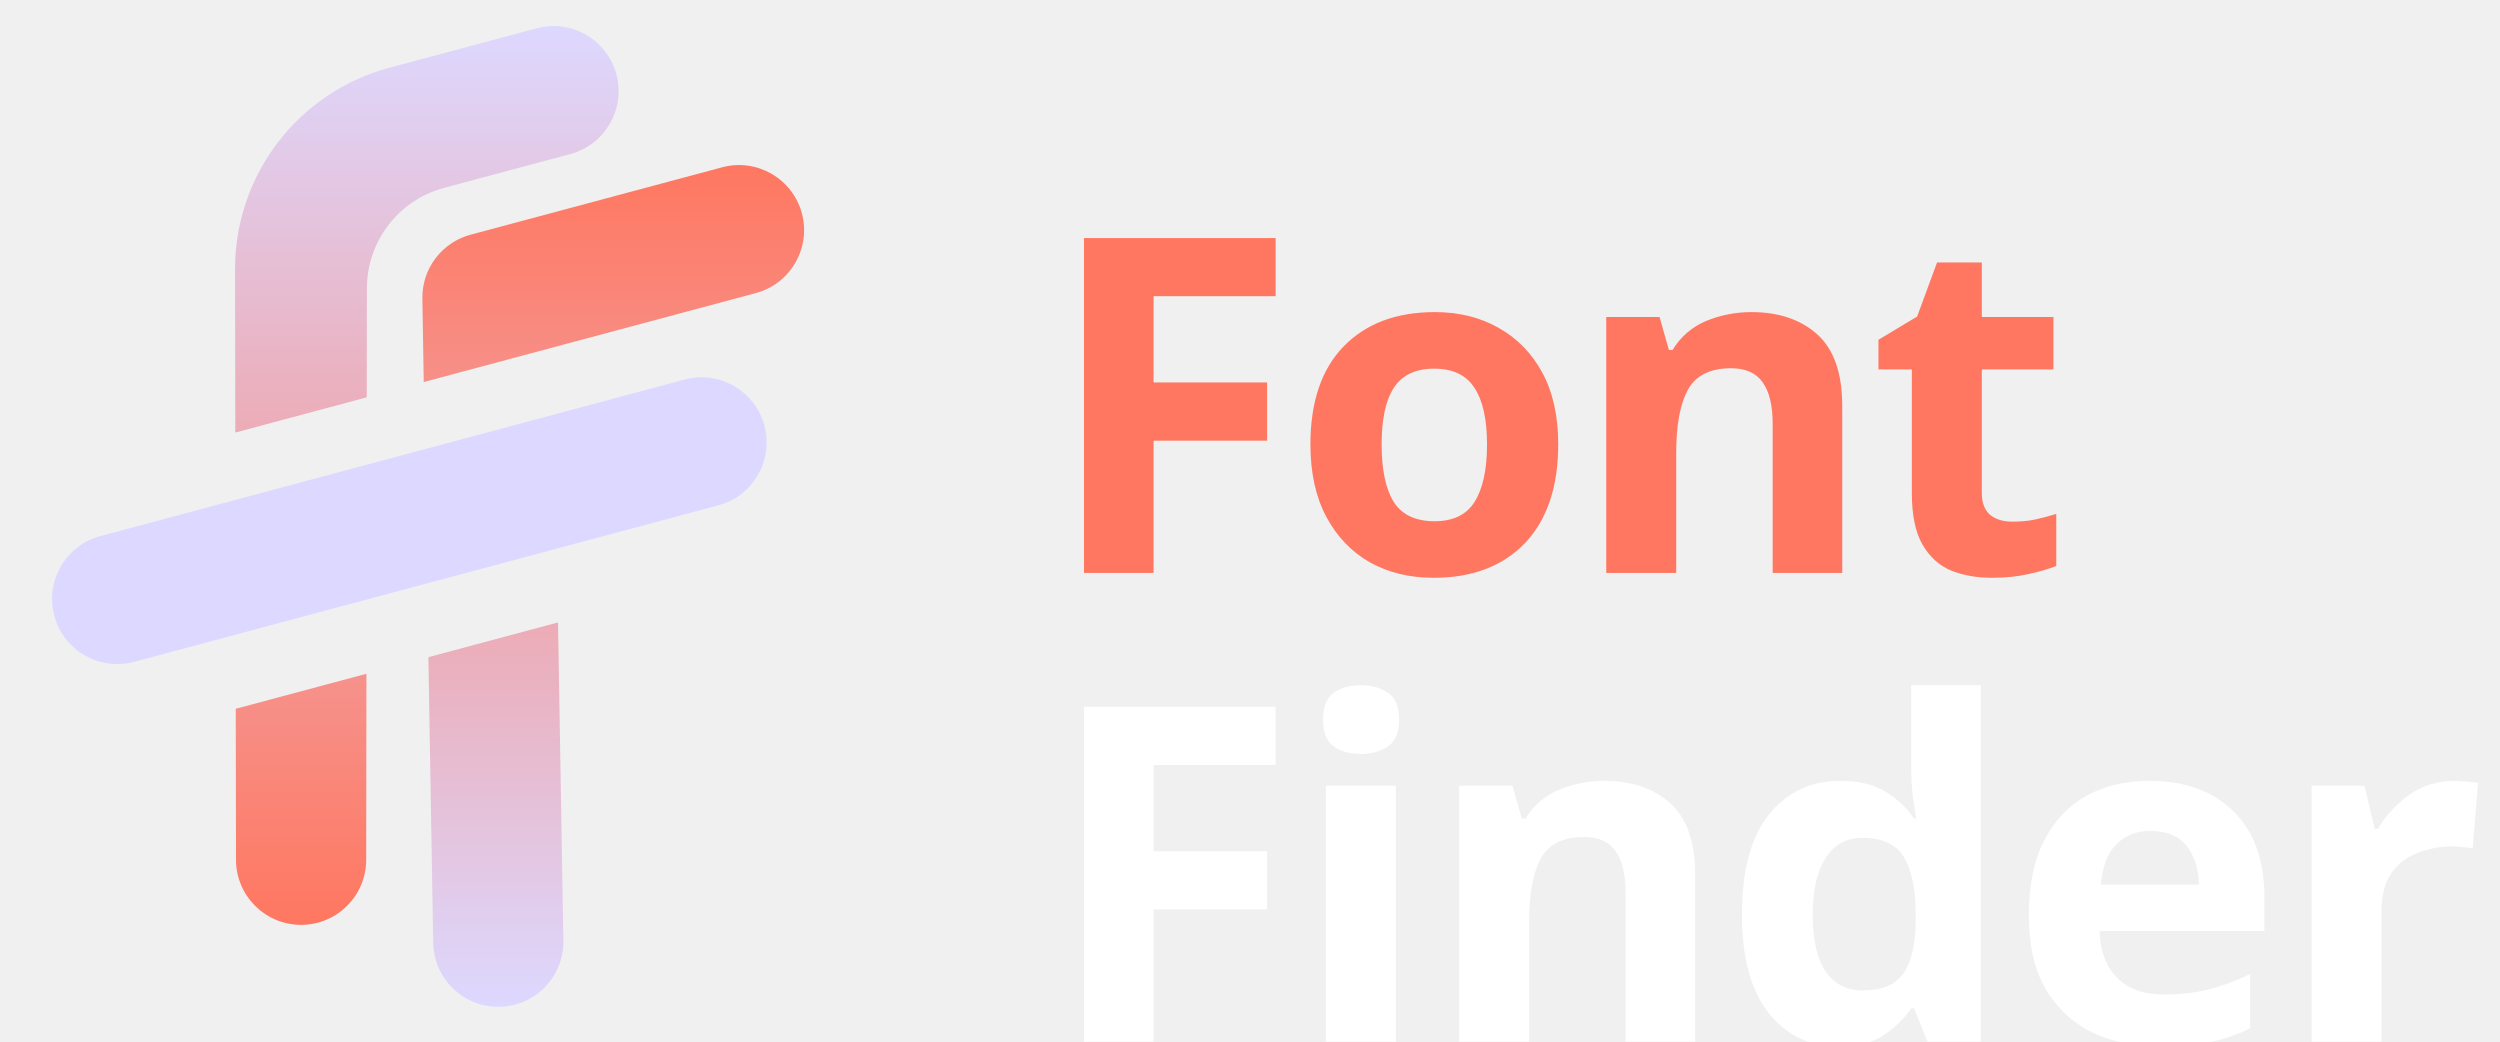
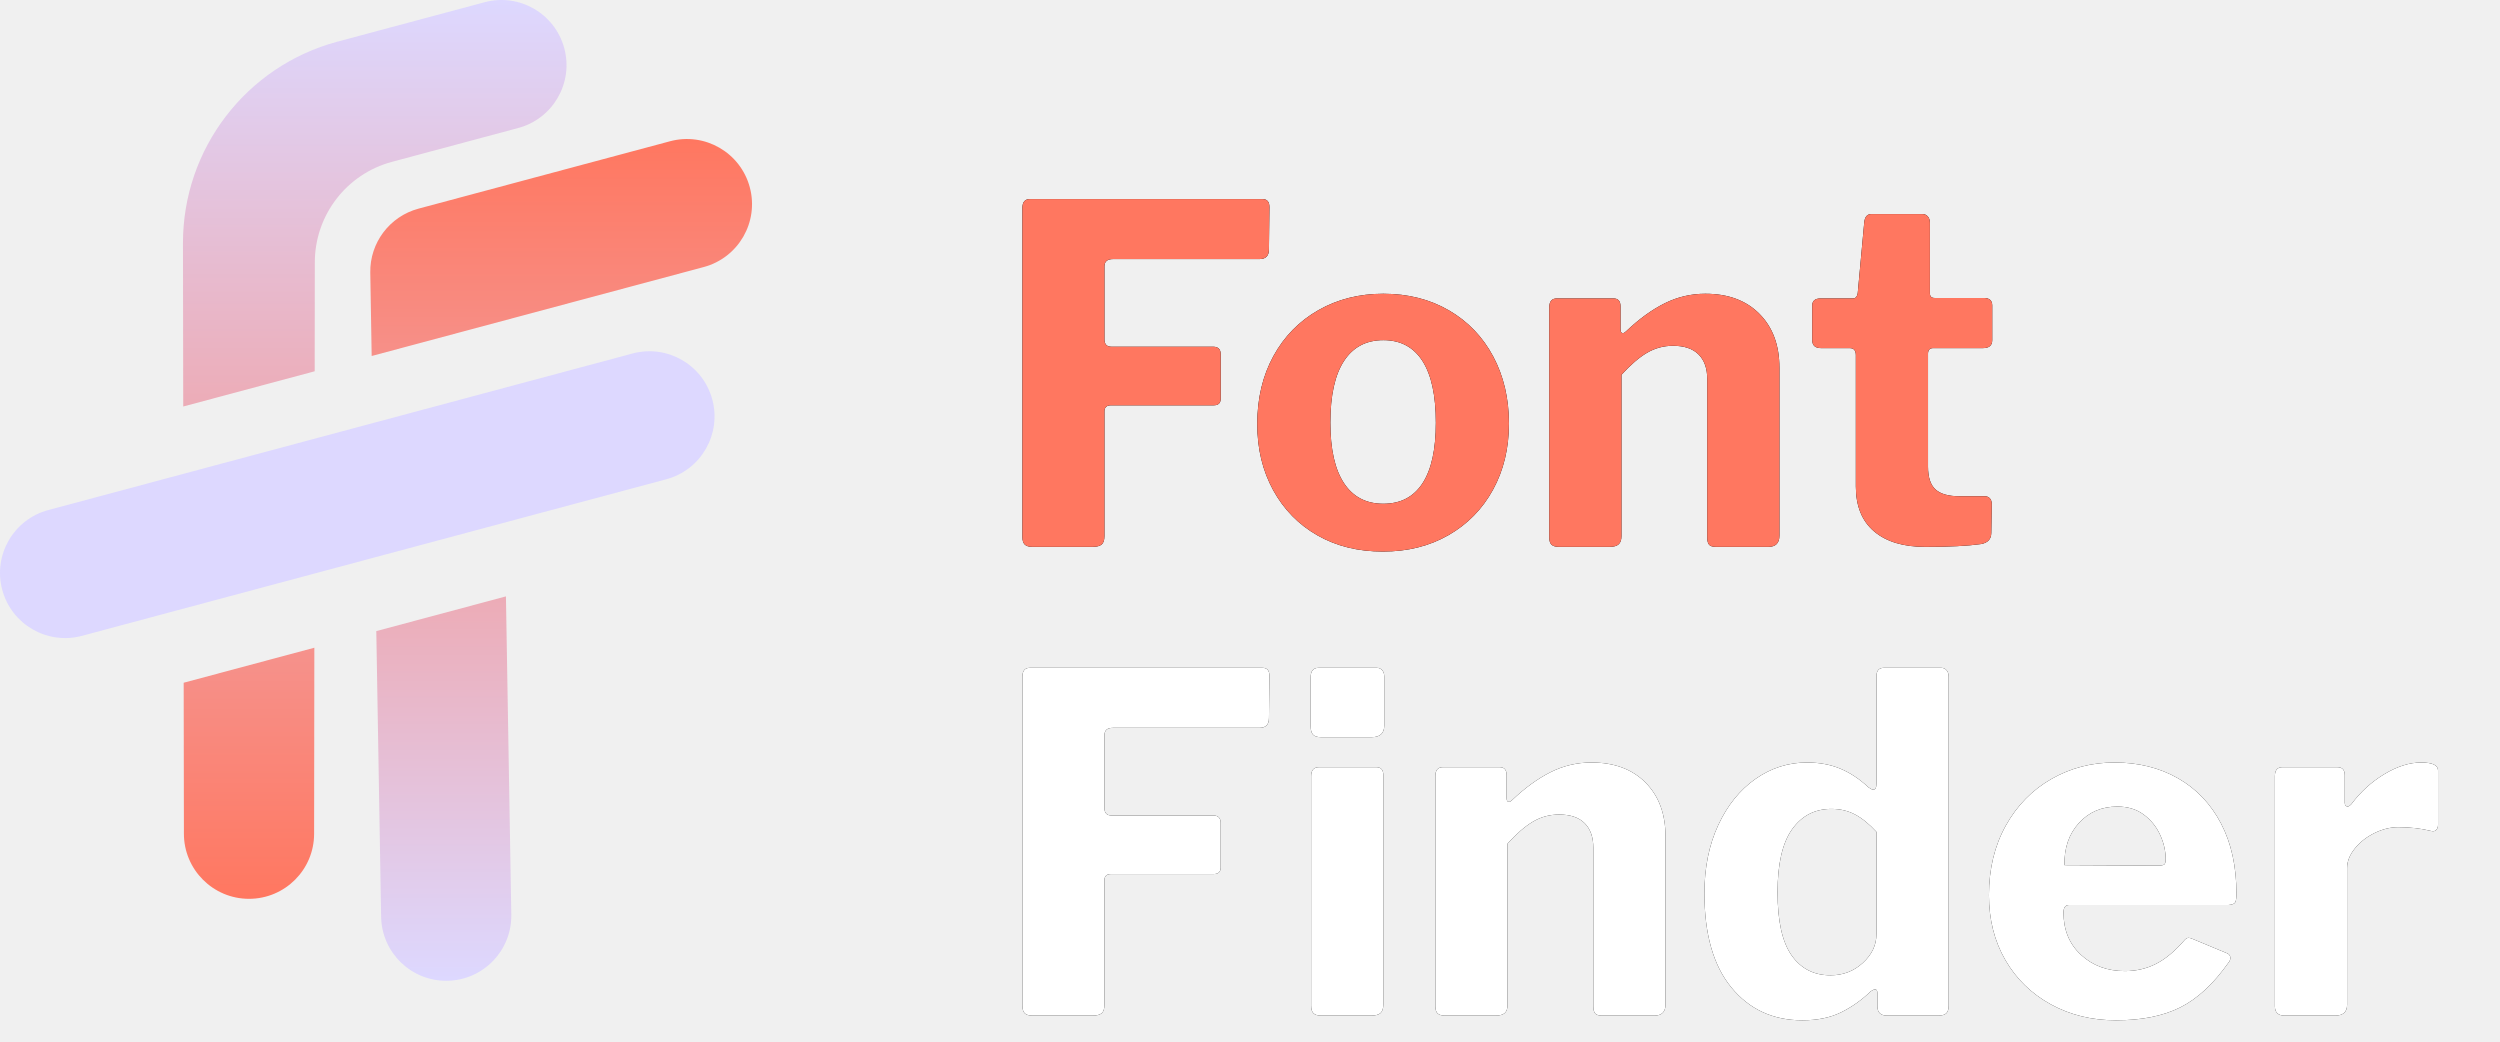
- <svg xmlns="http://www.w3.org/2000/svg" width="96px" height="40px" viewBox="0 0 96 40" version="1.1">
+ <svg xmlns="http://www.w3.org/2000/svg" xmlns:xlink="http://www.w3.org/1999/xlink" width="96px" height="40px" viewBox="0 0 96 40" version="1.1">
  <defs>
-     <linearGradient x1="50%" y1="100%" x2="50%" y2="3.061617e-15%" id="linearGradient-1">
+     <path d="M39.26,7.986 C39.26,7.758 39.356,7.644 39.548,7.644 L48.476,7.644 C48.656,7.644 48.746,7.746 48.746,7.95 L48.728,9.57 C48.728,9.822 48.608,9.948 48.368,9.948 L42.752,9.948 C42.632,9.948 42.545,9.972 42.491,10.02 C42.437,10.068 42.41,10.14 42.41,10.236 L42.41,13.026 C42.41,13.218 42.5,13.314 42.68,13.314 L46.586,13.314 C46.778,13.314 46.874,13.41 46.874,13.602 L46.874,15.312 C46.874,15.48 46.784,15.564 46.604,15.564 L42.662,15.564 C42.494,15.564 42.41,15.642 42.41,15.798 L42.41,20.586 C42.41,20.742 42.374,20.85 42.302,20.91 C42.23,20.97 42.11,21 41.942,21 L39.656,21 C39.512,21 39.41,20.97 39.35,20.91 C39.29,20.85 39.26,20.754 39.26,20.622 L39.26,7.986 Z M53.102,21.18 C52.154,21.18 51.317,20.973 50.591,20.559 C49.865,20.145 49.298,19.566 48.89,18.822 C48.482,18.078 48.278,17.232 48.278,16.284 C48.278,15.3 48.485,14.43 48.899,13.674 C49.313,12.918 49.889,12.33 50.627,11.91 C51.365,11.49 52.196,11.28 53.12,11.28 C54.068,11.28 54.908,11.493 55.64,11.919 C56.372,12.345 56.939,12.936 57.341,13.692 C57.743,14.448 57.944,15.306 57.944,16.266 C57.944,17.214 57.74,18.06 57.332,18.804 C56.924,19.548 56.354,20.13 55.622,20.55 C54.89,20.97 54.05,21.18 53.102,21.18 Z M53.12,19.344 C53.78,19.344 54.281,19.083 54.623,18.561 C54.965,18.039 55.136,17.262 55.136,16.23 C55.136,15.186 54.965,14.397 54.623,13.863 C54.281,13.329 53.78,13.062 53.12,13.062 C52.46,13.062 51.956,13.329 51.608,13.863 C51.26,14.397 51.086,15.186 51.086,16.23 C51.086,17.25 51.26,18.024 51.608,18.552 C51.956,19.08 52.46,19.344 53.12,19.344 Z M59.87,21 C59.738,21 59.642,20.973 59.582,20.919 C59.522,20.865 59.492,20.772 59.492,20.64 L59.492,11.802 C59.492,11.574 59.588,11.46 59.78,11.46 L61.958,11.46 C62.138,11.46 62.228,11.562 62.228,11.766 L62.228,12.648 C62.228,12.744 62.258,12.792 62.318,12.792 C62.354,12.792 62.396,12.768 62.444,12.72 C62.936,12.252 63.428,11.895 63.92,11.649 C64.412,11.403 64.934,11.28 65.486,11.28 C66.362,11.28 67.055,11.538 67.565,12.054 C68.075,12.57 68.33,13.26 68.33,14.124 L68.33,20.568 C68.33,20.856 68.186,21 67.898,21 L65.9,21 C65.768,21 65.678,20.973 65.63,20.919 C65.582,20.865 65.558,20.772 65.558,20.64 L65.558,14.556 C65.558,14.148 65.447,13.833 65.225,13.611 C65.003,13.389 64.676,13.278 64.244,13.278 C63.884,13.278 63.551,13.368 63.245,13.548 C62.939,13.728 62.612,14.01 62.264,14.394 L62.264,20.586 C62.264,20.73 62.228,20.835 62.156,20.901 C62.084,20.967 61.964,21 61.796,21 L59.87,21 Z M74.234,13.368 C74.102,13.368 74.036,13.44 74.036,13.584 L74.036,17.922 C74.036,18.33 74.132,18.621 74.324,18.795 C74.516,18.969 74.822,19.056 75.242,19.056 L76.214,19.056 C76.298,19.056 76.364,19.083 76.412,19.137 C76.46,19.191 76.484,19.266 76.484,19.362 L76.466,20.46 C76.466,20.7 76.334,20.844 76.07,20.892 C75.566,20.964 74.852,21 73.928,21 C73.088,21 72.434,20.802 71.966,20.406 C71.498,20.01 71.264,19.434 71.264,18.678 L71.264,13.638 C71.264,13.458 71.186,13.368 71.03,13.368 L69.932,13.368 C69.704,13.368 69.59,13.266 69.59,13.062 L69.59,11.73 C69.59,11.55 69.698,11.46 69.914,11.46 L71.156,11.46 C71.252,11.46 71.312,11.394 71.336,11.262 L71.588,8.526 C71.612,8.322 71.702,8.22 71.858,8.22 L73.82,8.22 C73.904,8.22 73.973,8.25 74.027,8.31 C74.081,8.37 74.108,8.454 74.108,8.562 L74.108,11.262 C74.108,11.382 74.168,11.442 74.288,11.442 L76.178,11.442 C76.394,11.442 76.502,11.538 76.502,11.73 L76.502,13.062 C76.502,13.266 76.382,13.368 76.142,13.368 L74.234,13.368 Z" id="path-1" />
+     <path d="M39.26,25.986 C39.26,25.758 39.356,25.644 39.548,25.644 L48.476,25.644 C48.656,25.644 48.746,25.746 48.746,25.95 L48.728,27.57 C48.728,27.822 48.608,27.948 48.368,27.948 L42.752,27.948 C42.632,27.948 42.545,27.972 42.491,28.02 C42.437,28.068 42.41,28.14 42.41,28.236 L42.41,31.026 C42.41,31.218 42.5,31.314 42.68,31.314 L46.586,31.314 C46.778,31.314 46.874,31.41 46.874,31.602 L46.874,33.312 C46.874,33.48 46.784,33.564 46.604,33.564 L42.662,33.564 C42.494,33.564 42.41,33.642 42.41,33.798 L42.41,38.586 C42.41,38.742 42.374,38.85 42.302,38.91 C42.23,38.97 42.11,39 41.942,39 L39.656,39 C39.512,39 39.41,38.97 39.35,38.91 C39.29,38.85 39.26,38.754 39.26,38.622 L39.26,25.986 Z M53.156,27.858 C53.156,28.158 52.994,28.308 52.67,28.308 L50.726,28.308 C50.582,28.308 50.48,28.275 50.42,28.209 C50.36,28.143 50.33,28.038 50.33,27.894 L50.33,26.004 C50.33,25.764 50.432,25.644 50.636,25.644 L52.868,25.644 C52.952,25.644 53.021,25.674 53.075,25.734 C53.129,25.794 53.156,25.878 53.156,25.986 L53.156,27.858 Z M53.12,38.568 C53.12,38.724 53.084,38.835 53.012,38.901 C52.94,38.967 52.814,39 52.634,39 L50.744,39 C50.6,39 50.498,38.97 50.438,38.91 C50.378,38.85 50.348,38.754 50.348,38.622 L50.348,29.802 C50.348,29.574 50.45,29.46 50.654,29.46 L52.85,29.46 C53.03,29.46 53.12,29.562 53.12,29.766 L53.12,38.568 Z M55.496,39 C55.364,39 55.268,38.973 55.208,38.919 C55.148,38.865 55.118,38.772 55.118,38.64 L55.118,29.802 C55.118,29.574 55.214,29.46 55.406,29.46 L57.584,29.46 C57.764,29.46 57.854,29.562 57.854,29.766 L57.854,30.648 C57.854,30.744 57.884,30.792 57.944,30.792 C57.98,30.792 58.022,30.768 58.07,30.72 C58.562,30.252 59.054,29.895 59.546,29.649 C60.038,29.403 60.56,29.28 61.112,29.28 C61.988,29.28 62.681,29.538 63.191,30.054 C63.701,30.57 63.956,31.26 63.956,32.124 L63.956,38.568 C63.956,38.856 63.812,39 63.524,39 L61.526,39 C61.394,39 61.304,38.973 61.256,38.919 C61.208,38.865 61.184,38.772 61.184,38.64 L61.184,32.556 C61.184,32.148 61.073,31.833 60.851,31.611 C60.629,31.389 60.302,31.278 59.87,31.278 C59.51,31.278 59.177,31.368 58.871,31.548 C58.565,31.728 58.238,32.01 57.89,32.394 L57.89,38.586 C57.89,38.73 57.854,38.835 57.782,38.901 C57.71,38.967 57.59,39 57.422,39 L55.496,39 Z M72.47,39 C72.218,39 72.092,38.88 72.092,38.64 L72.092,38.136 C72.092,38.04 72.062,37.992 72.002,37.992 C71.966,37.992 71.912,38.016 71.84,38.064 C71.492,38.4 71.111,38.67 70.697,38.874 C70.283,39.078 69.788,39.18 69.212,39.18 C68.084,39.18 67.175,38.76 66.485,37.92 C65.795,37.08 65.45,35.874 65.45,34.302 C65.45,33.318 65.627,32.445 65.981,31.683 C66.335,30.921 66.812,30.33 67.412,29.91 C68.012,29.49 68.672,29.28 69.392,29.28 C69.86,29.28 70.283,29.358 70.661,29.514 C71.039,29.67 71.402,29.91 71.75,30.234 C71.834,30.294 71.894,30.324 71.93,30.324 C72.014,30.324 72.056,30.246 72.056,30.09 L72.056,25.968 C72.056,25.752 72.152,25.644 72.344,25.644 L74.54,25.644 C74.624,25.644 74.693,25.674 74.747,25.734 C74.801,25.794 74.828,25.878 74.828,25.986 L74.828,38.622 C74.828,38.754 74.798,38.85 74.738,38.91 C74.678,38.97 74.57,39 74.414,39 L72.47,39 Z M72.056,31.944 C71.78,31.644 71.507,31.422 71.237,31.278 C70.967,31.134 70.664,31.062 70.328,31.062 C69.692,31.062 69.188,31.323 68.816,31.845 C68.444,32.367 68.258,33.174 68.258,34.266 C68.258,35.37 68.438,36.177 68.798,36.687 C69.158,37.197 69.656,37.452 70.292,37.452 C70.772,37.452 71.186,37.293 71.534,36.975 C71.882,36.657 72.056,36.288 72.056,35.868 L72.056,31.944 Z M79.238,35.04 C79.238,35.712 79.463,36.255 79.913,36.669 C80.363,37.083 80.924,37.29 81.596,37.29 C82.028,37.29 82.427,37.197 82.793,37.011 C83.159,36.825 83.528,36.516 83.9,36.084 C83.948,36.036 83.996,36.012 84.044,36.012 C84.08,36.012 84.14,36.03 84.224,36.066 L85.52,36.606 C85.604,36.642 85.646,36.702 85.646,36.786 C85.646,36.846 85.622,36.906 85.574,36.966 C84.998,37.782 84.38,38.355 83.72,38.685 C83.06,39.015 82.238,39.18 81.254,39.18 C80.33,39.18 79.496,38.976 78.752,38.568 C78.008,38.16 77.426,37.593 77.006,36.867 C76.586,36.141 76.376,35.31 76.376,34.374 C76.376,33.366 76.592,32.475 77.024,31.701 C77.456,30.927 78.041,30.33 78.779,29.91 C79.517,29.49 80.324,29.28 81.2,29.28 C82.112,29.28 82.922,29.481 83.63,29.883 C84.338,30.285 84.89,30.864 85.286,31.62 C85.682,32.376 85.88,33.276 85.88,34.32 C85.88,34.476 85.865,34.584 85.835,34.644 C85.805,34.704 85.718,34.74 85.574,34.752 L79.454,34.752 C79.31,34.752 79.238,34.848 79.238,35.04 Z M82.856,33.24 C82.988,33.24 83.072,33.225 83.108,33.195 C83.144,33.165 83.162,33.096 83.162,32.988 C83.162,32.676 83.09,32.364 82.946,32.052 C82.802,31.74 82.592,31.482 82.316,31.278 C82.04,31.074 81.704,30.972 81.308,30.972 C80.708,30.972 80.216,31.182 79.832,31.602 C79.448,32.022 79.262,32.562 79.274,33.222 L82.856,33.24 Z M87.734,39 C87.482,39 87.356,38.88 87.356,38.64 L87.356,29.802 C87.356,29.574 87.452,29.46 87.644,29.46 L89.75,29.46 C89.942,29.46 90.038,29.562 90.038,29.766 L90.038,30.828 C90.038,30.876 90.05,30.912 90.074,30.936 C90.098,30.96 90.122,30.972 90.146,30.972 C90.182,30.972 90.23,30.942 90.29,30.882 C90.65,30.402 91.076,30.015 91.568,29.721 C92.06,29.427 92.528,29.28 92.972,29.28 C93.404,29.28 93.62,29.382 93.62,29.586 L93.62,31.674 C93.62,31.758 93.596,31.824 93.548,31.872 C93.5,31.92 93.434,31.932 93.35,31.908 C92.966,31.812 92.546,31.764 92.09,31.764 C91.79,31.764 91.487,31.839 91.181,31.989 C90.875,32.139 90.623,32.337 90.425,32.583 C90.227,32.829 90.128,33.078 90.128,33.33 L90.128,38.586 C90.128,38.862 89.972,39 89.66,39 L87.734,39 Z" id="path-2" />
+     <linearGradient x1="50%" y1="100%" x2="50%" y2="3.061617e-15%" id="linearGradient-3">
      <stop stop-color="#FF7760" offset="0%" />
      <stop stop-color="#DDD8FF" offset="100%" />
    </linearGradient>
-     <linearGradient x1="50%" y1="0%" x2="50%" y2="100%" id="linearGradient-2">
+     <linearGradient x1="50%" y1="0%" x2="50%" y2="100%" id="linearGradient-4">
      <stop stop-color="#FF7760" offset="0%" />
      <stop stop-color="#DDD8FF" offset="100%" />
    </linearGradient>
  </defs>
-   <g id="ff" stroke="none" stroke-width="1" fill="none" fill-rule="evenodd">
-     <g id="Group-3-Copy" transform="translate(2, 1)">
-       <text id="Font-Finder" font-family="LibreFranklin-Bold, Libre Franklin" font-size="18" font-weight="bold" line-spacing="18" letter-spacing="-0.375">
-         <tspan x="38" y="21" fill="#FF7760">Font</tspan>
-         <tspan x="83.048" y="23.352" fill="#FFFFFF" />
-         <tspan x="38" y="39" fill="#FFFFFF">Finder</tspan>
-       </text>
-       <g id="Group" fill-rule="nonzero">
-         <path d="M12.084,14.257 L7.036,15.61 L7.026,9.341 C7.02,5.715 9.453,2.539 12.955,1.6 L18.607,0.086 C19.94,-0.272 21.311,0.52 21.669,1.854 C22.026,3.187 21.234,4.558 19.901,4.915 L15.053,6.214 C13.306,6.682 12.091,8.265 12.089,10.073 L12.084,14.257 Z M12.071,24.872 L12.062,32.018 C12.061,33.398 10.94,34.516 9.559,34.515 C8.179,34.513 7.061,33.392 7.062,32.012 L7.053,26.217 L12.071,24.872 Z" id="Combined-Shape" fill="url(#linearGradient-1)" />
-         <path d="M27.025,10.254 L14.272,13.67 L14.219,10.469 C14.199,9.322 14.963,8.309 16.071,8.012 L25.73,5.424 C27.064,5.067 28.435,5.858 28.792,7.192 C29.15,8.525 28.358,9.896 27.025,10.254 Z M19.428,22.901 L19.634,35.12 C19.657,36.501 18.557,37.639 17.176,37.662 C15.796,37.685 14.658,36.585 14.635,35.204 L14.45,24.234 L19.428,22.901 Z" id="Combined-Shape" fill="url(#linearGradient-2)" />
+   <g id="Artboard" stroke="none" stroke-width="1" fill="none" fill-rule="evenodd">
+     <g id="ff" fill-rule="nonzero">
+       <g id="Font">
+         <use fill="#000000" xlink:href="#path-1" />
+         <use fill="#FF7760" xlink:href="#path-1" />
+       </g>
+       <g id="Finder">
+         <use fill="#000000" xlink:href="#path-2" />
+         <use fill="#FFFFFF" xlink:href="#path-2" />
+       </g>
+       <g id="Group">
+         <path d="M12.084,14.257 L7.036,15.61 L7.026,9.341 C7.02,5.715 9.453,2.539 12.955,1.6 L18.607,0.086 C19.94,-0.272 21.311,0.52 21.669,1.854 C22.026,3.187 21.234,4.558 19.901,4.915 L15.053,6.214 C13.306,6.682 12.091,8.265 12.089,10.073 L12.084,14.257 Z M12.071,24.872 L12.062,32.018 C12.061,33.398 10.94,34.516 9.559,34.515 C8.179,34.513 7.061,33.392 7.062,32.012 L7.053,26.217 L12.071,24.872 Z" id="Combined-Shape" fill="url(#linearGradient-3)" />
+         <path d="M27.025,10.254 L14.272,13.67 L14.219,10.469 C14.199,9.322 14.963,8.309 16.071,8.012 L25.73,5.424 C27.064,5.067 28.435,5.858 28.792,7.192 C29.15,8.525 28.358,9.896 27.025,10.254 Z M19.428,22.901 L19.634,35.12 C19.657,36.501 18.557,37.639 17.176,37.662 C15.796,37.685 14.658,36.585 14.635,35.204 L14.45,24.234 L19.428,22.901 Z" id="Combined-Shape" fill="url(#linearGradient-4)" />
        <path d="M3.148,24.416 C1.814,24.773 0.443,23.982 0.086,22.648 C-0.272,21.314 0.52,19.944 1.854,19.586 L24.291,13.574 C25.625,13.217 26.995,14.008 27.353,15.342 C27.71,16.676 26.919,18.047 25.585,18.404 L3.148,24.416 Z" id="Path" fill="#DDD8FF" />
      </g>
    </g>
  </g>
</svg>
